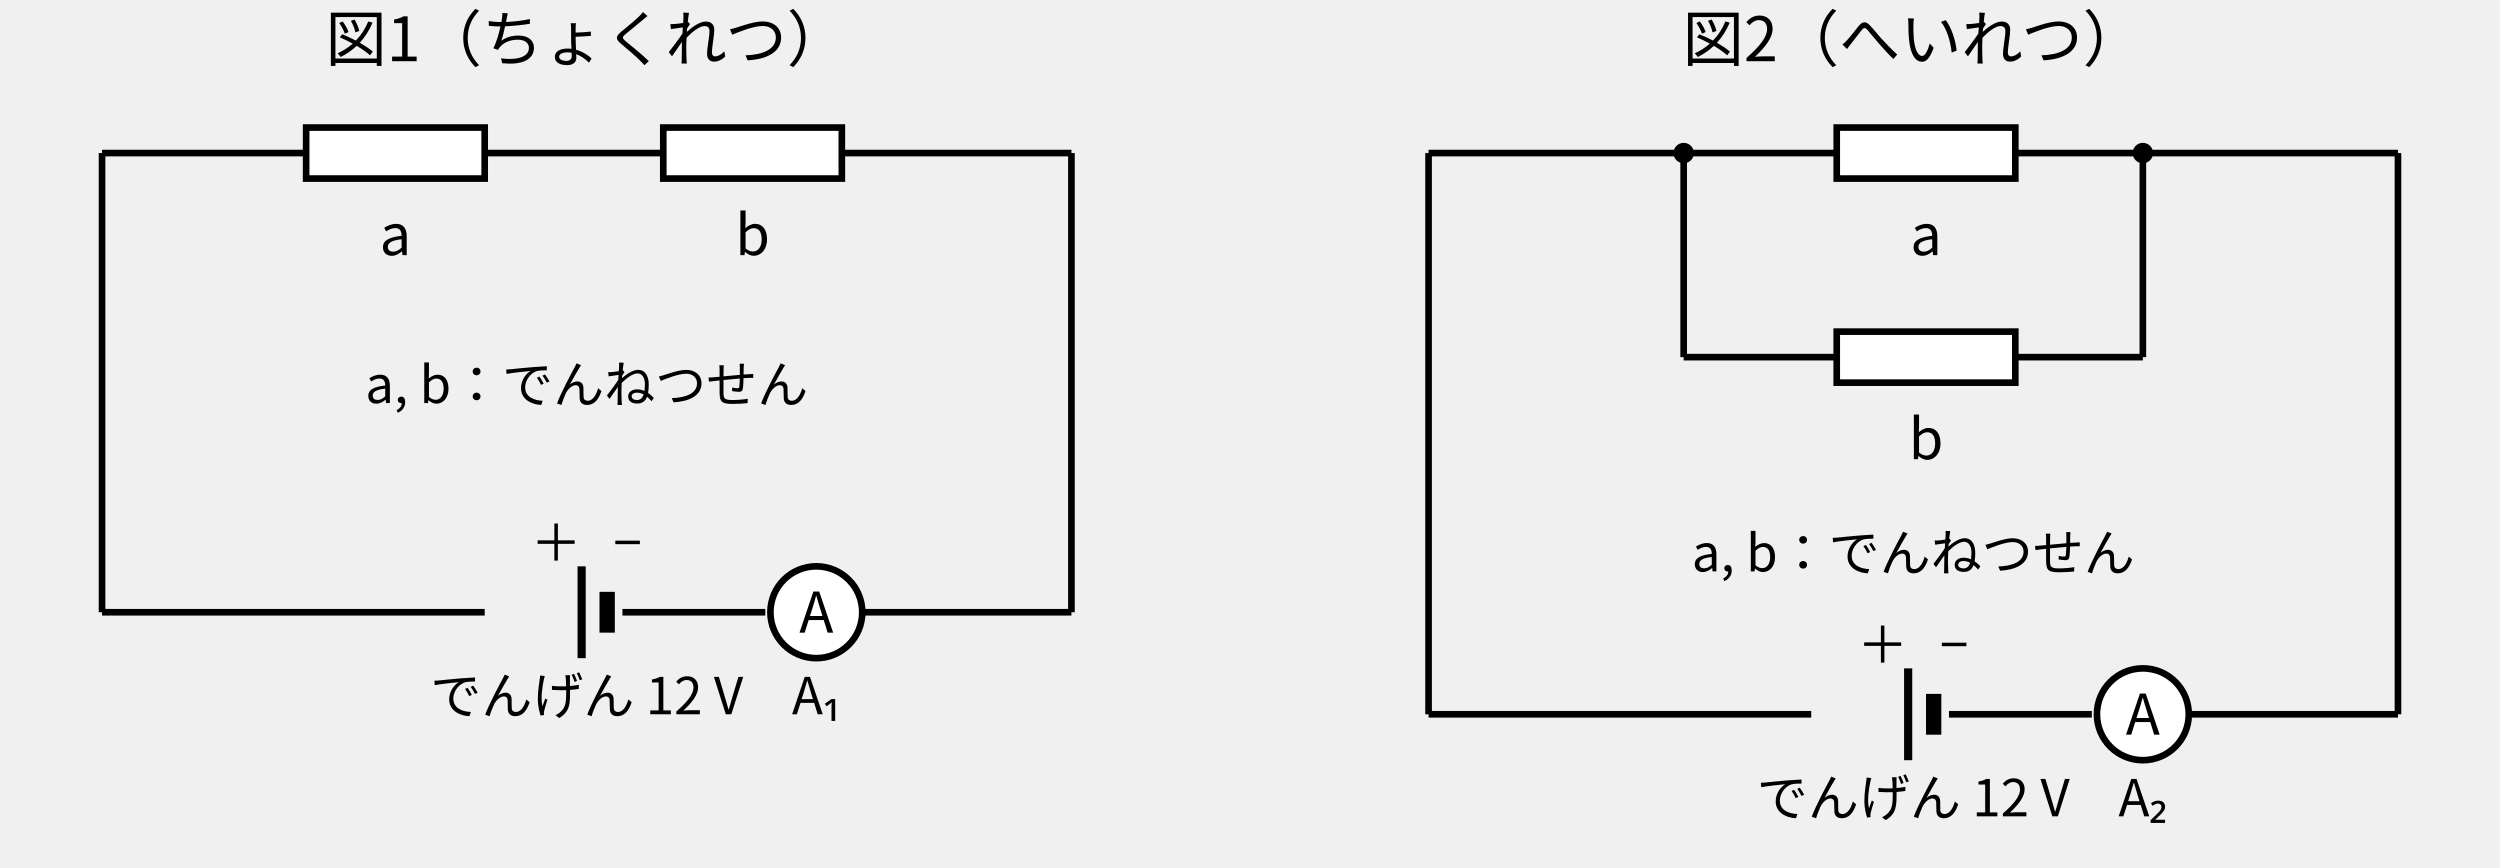
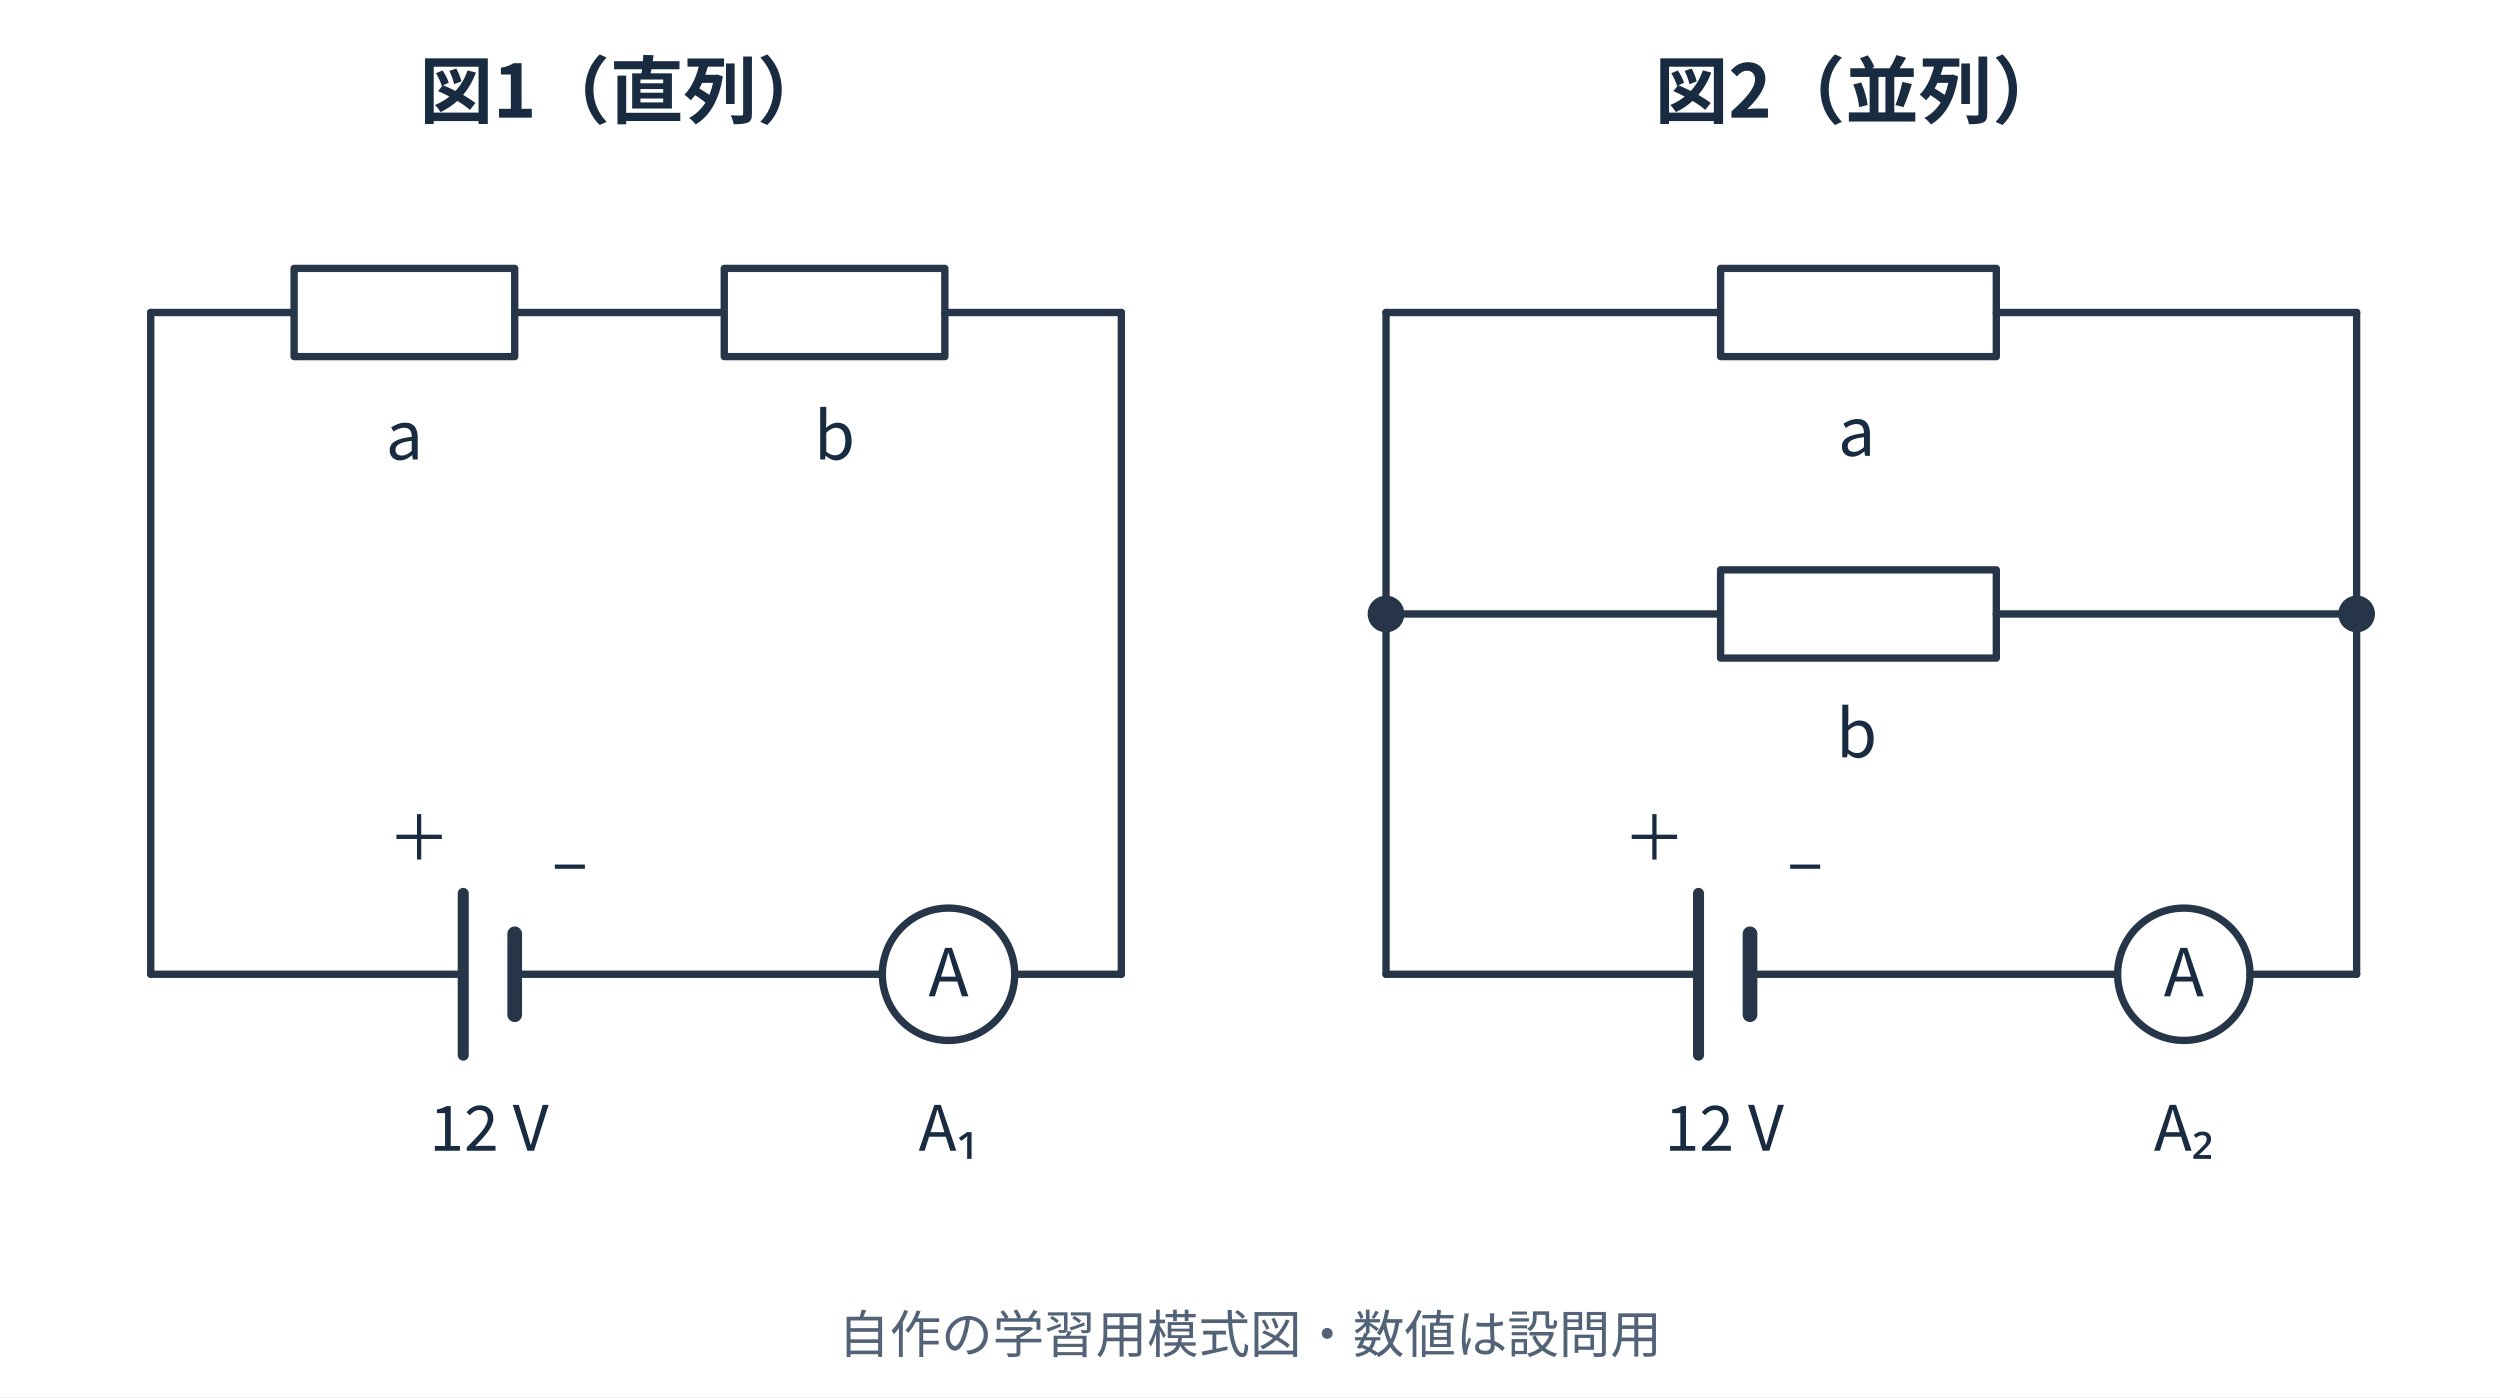
- <svg xmlns="http://www.w3.org/2000/svg" width="490" height="170" viewBox="0 0 490 170">
+ <svg xmlns="http://www.w3.org/2000/svg" width="680" height="380" viewBox="0 0 680 380" role="img" aria-label="直列と並列の閉じた回路。電源の長い線がプラス極。">
  <defs>
-     <marker id="arr" markerWidth="8" markerHeight="8" refX="6" refY="4" orient="auto">
-       <path d="M0,0 L8,4 L0,8 z" fill="#000" />
+     <marker id="sci-circuit_sp-arrow" markerWidth="8" markerHeight="8" refX="7" refY="4" orient="auto">
+       <path d="M0,0 L8,4 L0,8 Z" fill="#263548" />
    </marker>
+     <pattern id="sci-circuit_sp-hatch" width="7" height="7" patternUnits="userSpaceOnUse">
+       <path d="M-1,1 L1,-1 M0,7 L7,0 M6,8 L8,6" stroke="#66788d" stroke-width="1" />
+     </pattern>
  </defs>
-   <g transform="translate(0,0)">
-     <line x1="20.0" y1="30.0" x2="60.0" y2="30.0" stroke="#000" stroke-width="1.3" />
-     <polygon points="60.0,35.0 95.0,35.0 95.0,25.0 60.0,25.0" fill="#fff" stroke="#000" stroke-width="1.3" />
-     <text x="77.5" y="50.0" font-size="11" text-anchor="middle" font-family="Noto Sans CJK JP, Noto Sans, sans-serif">a</text>
-     <line x1="95.0" y1="30.0" x2="130.0" y2="30.0" stroke="#000" stroke-width="1.3" />
-     <polygon points="130.0,35.0 165.0,35.0 165.0,25.0 130.0,25.0" fill="#fff" stroke="#000" stroke-width="1.3" />
-     <text x="147.5" y="50.0" font-size="11" text-anchor="middle" font-family="Noto Sans CJK JP, Noto Sans, sans-serif">b</text>
-     <line x1="165.0" y1="30.0" x2="210.0" y2="30.0" stroke="#000" stroke-width="1.3" />
-     <line x1="210.0" y1="30.0" x2="210.0" y2="120.0" stroke="#000" stroke-width="1.3" />
-     <line x1="20.0" y1="30.0" x2="20.0" y2="120.0" stroke="#000" stroke-width="1.3" />
-     <line x1="20.0" y1="120.0" x2="95.0" y2="120.0" stroke="#000" stroke-width="1.3" />
-     <line x1="114.0" y1="129.0" x2="114.0" y2="111.0" stroke="#000" stroke-width="1.6" />
-     <line x1="119.0" y1="124.0" x2="119.0" y2="116.0" stroke="#000" stroke-width="3.0" />
-     <text x="109.0" y="110.0" font-size="10" text-anchor="middle" font-family="Noto Sans CJK JP, Noto Sans, sans-serif">＋</text>
-     <text x="123.0" y="110.0" font-size="10" text-anchor="middle" font-family="Noto Sans CJK JP, Noto Sans, sans-serif">−</text>
-     <line x1="122.0" y1="120.0" x2="150.0" y2="120.0" stroke="#000" stroke-width="1.3" />
-     <circle cx="160.0" cy="120.0" r="9.0" fill="#fff" stroke="#000" stroke-width="1.3" />
-     <text x="160.0" y="124.0" font-size="11" text-anchor="middle" font-family="Noto Sans CJK JP, Noto Sans, sans-serif">A</text>
-     <text x="160.0" y="140.0" font-size="10" text-anchor="middle" font-family="Noto Sans CJK JP, Noto Sans, sans-serif">A₁</text>
-     <line x1="169.0" y1="120.0" x2="210.0" y2="120.0" stroke="#000" stroke-width="1.3" />
-     <text x="115.0" y="140.0" font-size="10" text-anchor="middle" font-family="Noto Sans CJK JP, Noto Sans, sans-serif">でんげん 12 V</text>
-     <text x="115.0" y="12.0" font-size="12" text-anchor="middle" font-family="Noto Sans CJK JP, Noto Sans, sans-serif">図1（ちょくれつ）</text>
-     <text x="115.0" y="79.0" font-size="10" text-anchor="middle" font-family="Noto Sans CJK JP, Noto Sans, sans-serif">a, b：でんねつせん</text>
-   </g>
-   <g transform="translate(260,0)">
-     <line x1="20.0" y1="30.0" x2="70.0" y2="30.0" stroke="#000" stroke-width="1.3" />
-     <polygon points="100.0,35.0 135.0,35.0 135.0,25.0 100.0,25.0" fill="#fff" stroke="#000" stroke-width="1.3" />
-     <text x="117.5" y="50.0" font-size="11" text-anchor="middle" font-family="Noto Sans CJK JP, Noto Sans, sans-serif">a</text>
-     <line x1="70.0" y1="30.0" x2="100.0" y2="30.0" stroke="#000" stroke-width="1.3" />
-     <line x1="135.0" y1="30.0" x2="160.0" y2="30.0" stroke="#000" stroke-width="1.3" />
-     <line x1="160.0" y1="30.0" x2="210.0" y2="30.0" stroke="#000" stroke-width="1.3" />
-     <line x1="70.0" y1="30.0" x2="70.0" y2="70.0" stroke="#000" stroke-width="1.3" />
-     <line x1="160.0" y1="30.0" x2="160.0" y2="70.0" stroke="#000" stroke-width="1.3" />
-     <line x1="70.0" y1="70.0" x2="100.0" y2="70.0" stroke="#000" stroke-width="1.3" />
-     <polygon points="100.0,75.0 135.0,75.0 135.0,65.0 100.0,65.0" fill="#fff" stroke="#000" stroke-width="1.3" />
-     <text x="117.5" y="90.0" font-size="11" text-anchor="middle" font-family="Noto Sans CJK JP, Noto Sans, sans-serif">b</text>
-     <line x1="135.0" y1="70.0" x2="160.0" y2="70.0" stroke="#000" stroke-width="1.3" />
-     <circle cx="70.0" cy="30.0" r="2" fill="#000" />
-     <circle cx="160.0" cy="30.0" r="2" fill="#000" />
-     <line x1="210.0" y1="30.0" x2="210.0" y2="140.0" stroke="#000" stroke-width="1.3" />
-     <line x1="20.0" y1="30.0" x2="20.0" y2="140.0" stroke="#000" stroke-width="1.3" />
-     <line x1="20.0" y1="140.0" x2="95.0" y2="140.0" stroke="#000" stroke-width="1.3" />
-     <line x1="114.0" y1="149.0" x2="114.0" y2="131.0" stroke="#000" stroke-width="1.6" />
-     <line x1="119.0" y1="144.0" x2="119.0" y2="136.0" stroke="#000" stroke-width="3.0" />
-     <text x="109.0" y="130.0" font-size="10" text-anchor="middle" font-family="Noto Sans CJK JP, Noto Sans, sans-serif">＋</text>
-     <text x="123.0" y="130.0" font-size="10" text-anchor="middle" font-family="Noto Sans CJK JP, Noto Sans, sans-serif">−</text>
-     <line x1="122.0" y1="140.0" x2="150.0" y2="140.0" stroke="#000" stroke-width="1.3" />
-     <circle cx="160.0" cy="140.0" r="9.0" fill="#fff" stroke="#000" stroke-width="1.3" />
-     <text x="160.0" y="144.0" font-size="11" text-anchor="middle" font-family="Noto Sans CJK JP, Noto Sans, sans-serif">A</text>
-     <text x="160.0" y="160.0" font-size="10" text-anchor="middle" font-family="Noto Sans CJK JP, Noto Sans, sans-serif">A₂</text>
-     <line x1="169.0" y1="140.0" x2="210.0" y2="140.0" stroke="#000" stroke-width="1.3" />
-     <text x="115.0" y="160.0" font-size="10" text-anchor="middle" font-family="Noto Sans CJK JP, Noto Sans, sans-serif">でんげん 12 V</text>
-     <text x="115.0" y="12.0" font-size="12" text-anchor="middle" font-family="Noto Sans CJK JP, Noto Sans, sans-serif">図2（へいれつ）</text>
-     <text x="115.0" y="112.0" font-size="10" text-anchor="middle" font-family="Noto Sans CJK JP, Noto Sans, sans-serif">a, b：でんねつせん</text>
+   <rect width="100%" height="100%" fill="white" />
+   <g font-family="Noto Sans CJK JP, Noto Sans JP, Yu Gothic, sans-serif" font-size="17" fill="#182b40" stroke-linecap="round" stroke-linejoin="round">
+     <text x="170" y="32" font-size="20" text-anchor="middle" font-weight="bold" fill="#182b40">図1（直列）</text>
+     <line x1="41" y1="85" x2="41" y2="265" stroke="#263548" stroke-width="2" />
+     <line x1="305" y1="85" x2="305" y2="265" stroke="#263548" stroke-width="2" />
+     <line x1="41" y1="85" x2="80" y2="85" stroke="#263548" stroke-width="2" />
+     <rect x="80" y="73" width="60" height="24" rx="0" fill="white" stroke="#263548" stroke-width="2" />
+     <line x1="140" y1="85" x2="197" y2="85" stroke="#263548" stroke-width="2" />
+     <rect x="197" y="73" width="60" height="24" rx="0" fill="white" stroke="#263548" stroke-width="2" />
+     <line x1="257" y1="85" x2="305" y2="85" stroke="#263548" stroke-width="2" />
+     <text x="110" y="125" font-size="18" text-anchor="middle" fill="#182b40">a</text>
+     <text x="227" y="125" font-size="18" text-anchor="middle" fill="#182b40">b</text>
+     <line x1="41" y1="265" x2="126" y2="265" stroke="#263548" stroke-width="2" />
+     <line x1="126" y1="243" x2="126" y2="287" stroke="#263548" stroke-width="3" />
+     <line x1="140" y1="254" x2="140" y2="276" stroke="#263548" stroke-width="4" />
+     <text x="114" y="234" font-size="17" text-anchor="middle" fill="#182b40">＋</text>
+     <text x="155" y="242" font-size="17" text-anchor="middle" fill="#182b40">−</text>
+     <text x="133" y="313" font-size="17" text-anchor="middle" fill="#182b40">12 V</text>
+     <line x1="140" y1="265" x2="240" y2="265" stroke="#263548" stroke-width="2" />
+     <circle cx="258" cy="265" r="18" fill="white" stroke="#263548" stroke-width="2" />
+     <text x="258" y="271" font-size="18" text-anchor="middle" fill="#182b40">A</text>
+     <line x1="276" y1="265" x2="305" y2="265" stroke="#263548" stroke-width="2" />
+     <text x="258" y="313" font-size="17" text-anchor="middle" fill="#182b40">A₁</text>
+     <text x="506" y="32" font-size="20" text-anchor="middle" font-weight="bold" fill="#182b40">図2（並列）</text>
+     <line x1="377" y1="85" x2="377" y2="265" stroke="#263548" stroke-width="2" />
+     <line x1="641" y1="85" x2="641" y2="265" stroke="#263548" stroke-width="2" />
+     <line x1="377" y1="85" x2="468" y2="85" stroke="#263548" stroke-width="2" />
+     <rect x="468" y="73" width="75" height="24" rx="0" fill="white" stroke="#263548" stroke-width="2" />
+     <line x1="543" y1="85" x2="641" y2="85" stroke="#263548" stroke-width="2" />
+     <text x="505" y="124" font-size="18" text-anchor="middle" fill="#182b40">a</text>
+     <line x1="377" y1="167" x2="468" y2="167" stroke="#263548" stroke-width="2" />
+     <rect x="468" y="155" width="75" height="24" rx="0" fill="white" stroke="#263548" stroke-width="2" />
+     <line x1="543" y1="167" x2="641" y2="167" stroke="#263548" stroke-width="2" />
+     <text x="505" y="206" font-size="18" text-anchor="middle" fill="#182b40">b</text>
+     <circle cx="377" cy="167" r="4" fill="#263548" stroke="#263548" stroke-width="2" />
+     <circle cx="641" cy="167" r="4" fill="#263548" stroke="#263548" stroke-width="2" />
+     <line x1="377" y1="265" x2="462" y2="265" stroke="#263548" stroke-width="2" />
+     <line x1="462" y1="243" x2="462" y2="287" stroke="#263548" stroke-width="3" />
+     <line x1="476" y1="254" x2="476" y2="276" stroke="#263548" stroke-width="4" />
+     <text x="450" y="234" font-size="17" text-anchor="middle" fill="#182b40">＋</text>
+     <text x="491" y="242" font-size="17" text-anchor="middle" fill="#182b40">−</text>
+     <text x="469" y="313" font-size="17" text-anchor="middle" fill="#182b40">12 V</text>
+     <line x1="476" y1="265" x2="576" y2="265" stroke="#263548" stroke-width="2" />
+     <circle cx="594" cy="265" r="18" fill="white" stroke="#263548" stroke-width="2" />
+     <text x="594" y="271" font-size="18" text-anchor="middle" fill="#182b40">A</text>
+     <line x1="612" y1="265" x2="641" y2="265" stroke="#263548" stroke-width="2" />
+     <text x="594" y="313" font-size="17" text-anchor="middle" fill="#182b40">A₂</text>
+     <text x="340" y="368" font-size="14" text-anchor="middle" fill="#526277">自作の学習用模式図・数値は設問用</text>
  </g>
</svg>
